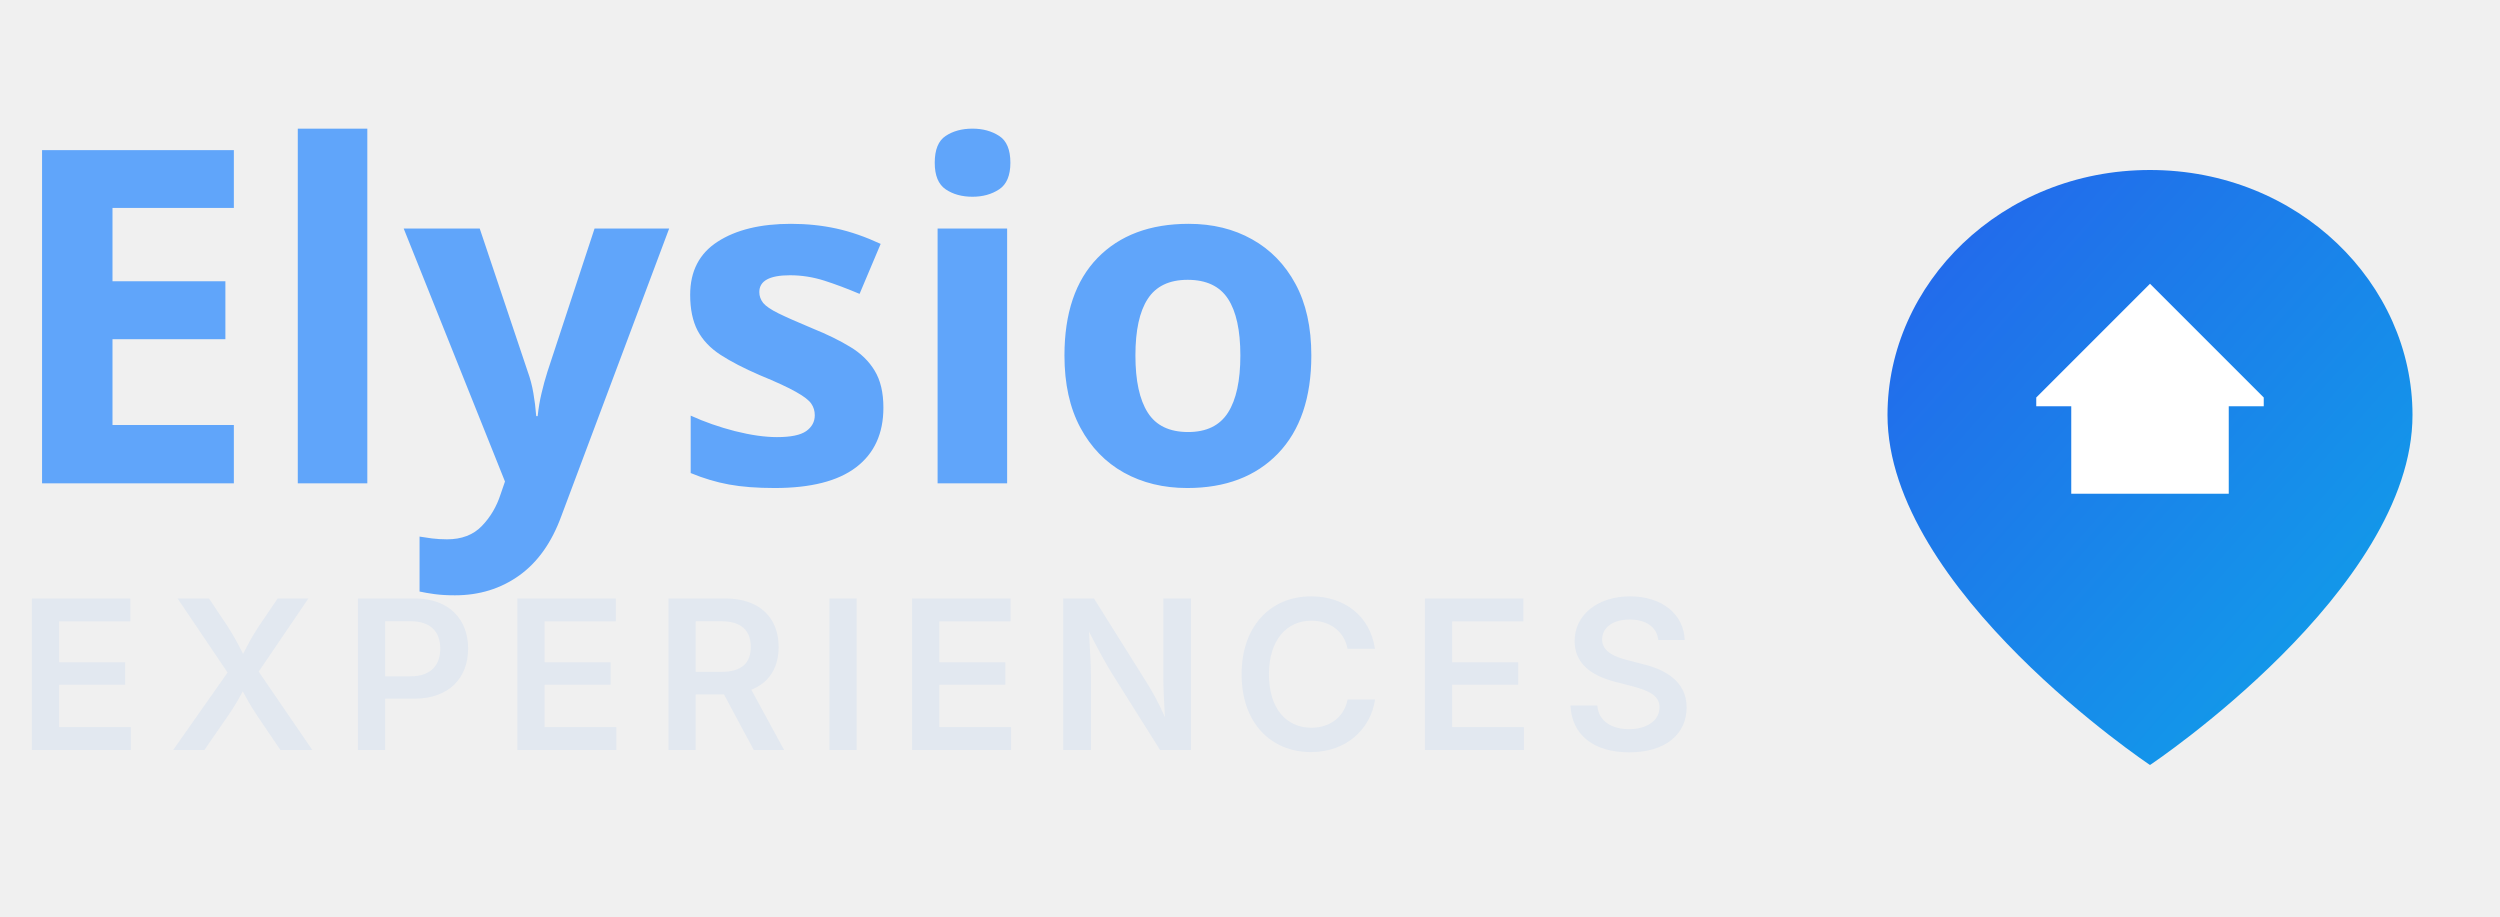
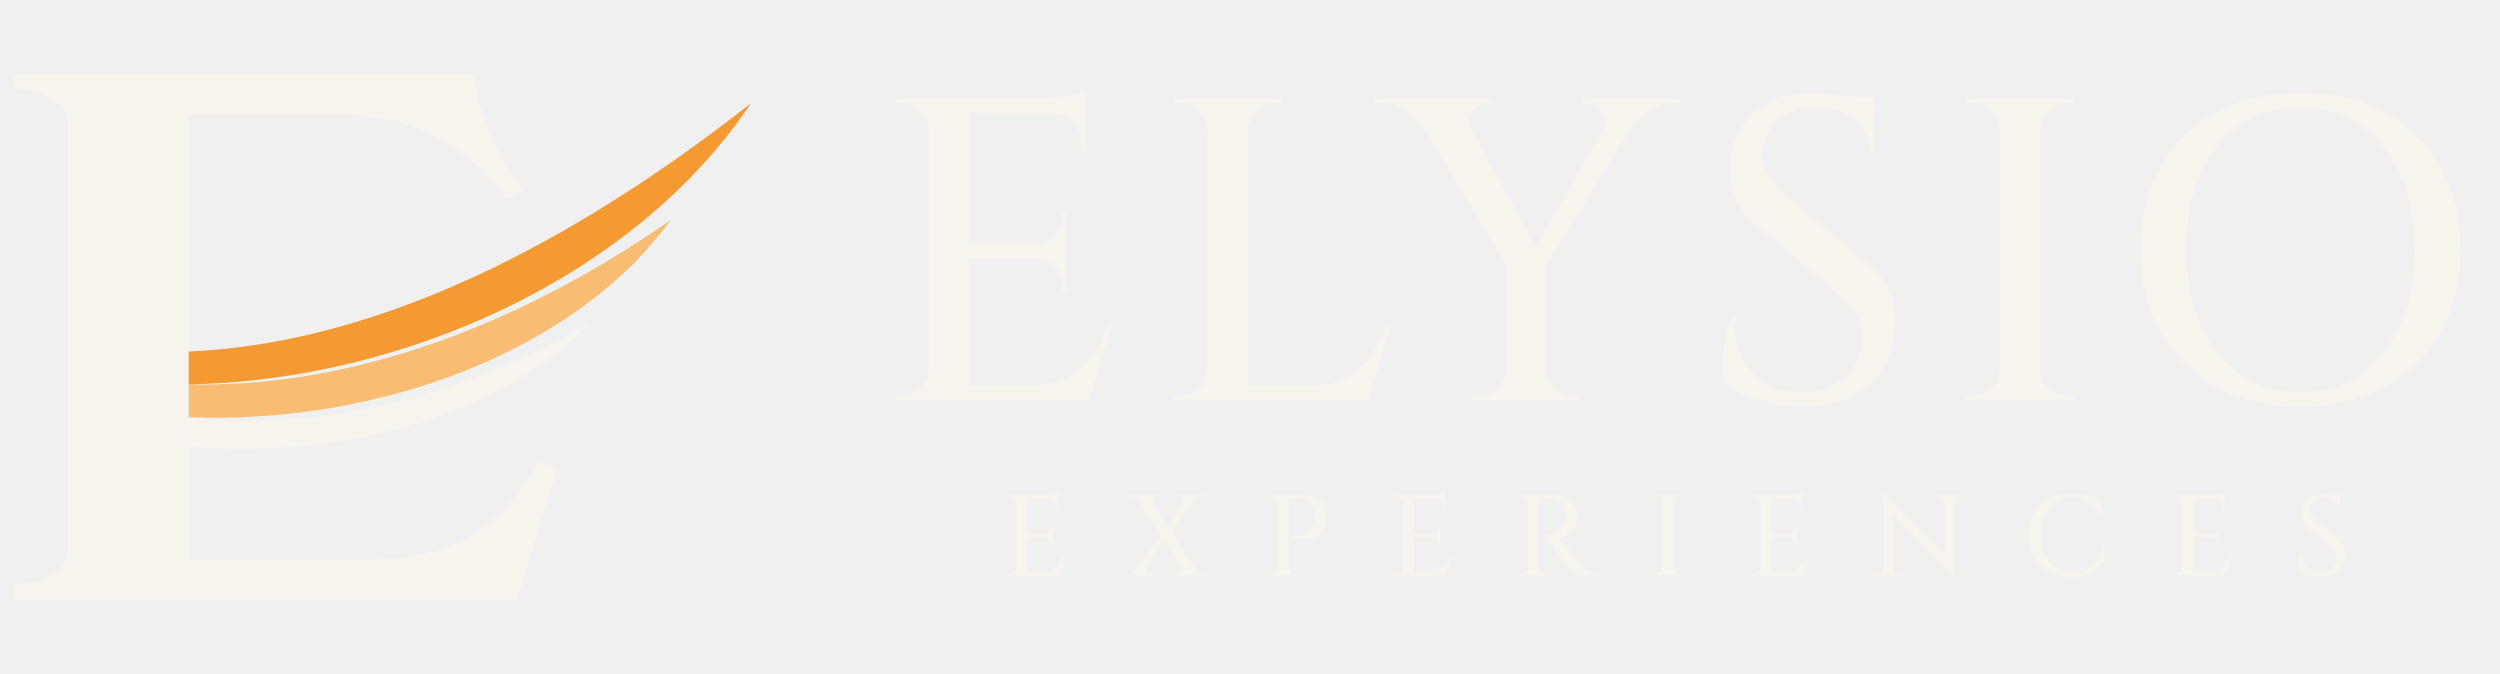
- <svg xmlns="http://www.w3.org/2000/svg" viewBox="0 0 300 110">
-   <defs>
-     <linearGradient id="pinGrad" x1="0%" y1="0%" x2="100%" y2="100%">
-       <stop offset="0%" stop-color="#2563EB" />
-       <stop offset="100%" stop-color="#0EA5E9" />
-     </linearGradient>
-   </defs>
-   <text x="0" y="58" font-family="Manrope, sans-serif" font-size="56" font-weight="700" fill="#60A5FA">Elysio</text>
-   <text x="2" y="90" font-family="Inter, sans-serif" font-size="25" font-weight="600" letter-spacing="3" fill="#E2E8F0">EXPERIENCES</text>
-   <g transform="translate(258,54) scale(1.05)">
-     <path d="M0,-32 C17,-32 30,-19 30,-4 C30,16 0,36 0,36 C0,36 -30,16 -30,-4 C-30,-19 -17,-32 0,-32 Z" fill="url(#pinGrad)" />
-     <g transform="translate(0,-8)">
-       <path d="M-13,2 L0,-11 L13,2 L13,3 L9,3 L9,13 L-9,13 L-9,3 L-13,3 Z" fill="#FFFFFF" />
-     </g>
+ <svg xmlns="http://www.w3.org/2000/svg" viewBox="0 0 371 100" width="371" height="100" role="img" aria-label="Elysio Experiences">
+   <g transform="translate(-12.08 -4.17) scale(0.5417)">
+     <path fill="#F7F4ED" d="M26,28 L152,28 C154,40 158,50 166,60 L161,62 C150,48 138,40 116,39 L74,39 L74,161 L124,161 C146,161 160,152 170,134 L175,136 L164,172 L26,172 L26,168 C36,167 41,164 41,157 L41,43 C41,36 36,33 26,32 Z" />
+     <path fill="#F7F4ED" d="M74,122 C108,126 146,118 184,96 C162,120 118,134 74,130 Z" />
+     <path fill="#F8BC72" d="M74,113 C114,114 160,100 206,68 C180,104 126,124 74,122 Z" />
+     <path fill="#F59A32" d="M74,104 C120,102 172,80 228,36 C196,84 132,112 74,113 Z" />
  </g>
+   <path fill="#F7F4ED" transform="translate(129.42 59.45) scale(0.064)" d="M131-700L224-700L224 0L131 0L131-700M221-35L492-35L500 0L221 0L221-35M221-362L451-362L451-328L221-328L221-362M221-700L496-700L496-665L221-665L221-700M547-176L557-176L503 0L327 0L363-35Q415-35 450-52.5Q485-70 508-102Q531-134 547-176M381-330L451-330L451-254L441-254L441-267Q441-292 424-310Q407-328 381-328L381-330M441-436L451-436L451-360L381-360L381-362Q407-363 424-381Q441-399 441-424L441-436M413-668L496-668L496-576L486-576L486-592Q486-623 465.5-644Q445-665 413-666L413-668M496-718L496-689L374-700Q396-700 420.5-703Q445-706 466-710Q487-714 496-718M131-73L134-73L134 0L54 0L54-10Q54-10 60.5-10Q67-10 67-10Q93-10 111.5-28.5Q130-47 131-73M134-700L134-627L131-627Q131-653 112-671.5Q93-690 67-690Q67-690 61-690Q55-690 55-690L54-700M778-700L871-700L871 0L778 0L778-700M868-35L1139-35L1147 0L868 0L868-35M1194-176L1204-176L1150 0L974 0L1010-35Q1062-35 1097-52.5Q1132-70 1155-102Q1178-134 1194-176M778-73L781-73L781 0L701 0L701-10Q701-10 707.5-10Q714-10 714-10Q740-10 758.5-28.5Q777-47 778-73M781-700L781-627L778-627Q777-653 758.5-671.5Q740-690 714-690Q714-690 707.5-690Q701-690 701-690L701-700L781-700M871-627L868-627L868-700L948-700L948-690Q947-690 941-690Q935-690 935-690Q909-690 890.5-671.5Q872-653 871-627M1239-699L1353-699L1552-332L1476-304L1239-699M1470-322L1563-322L1563 0L1470 0L1470-322M1514-312L1735-699L1802-699L1555-301L1514-312M1760-631L1694-628Q1703-642 1699-656.5Q1695-671 1684-680.5Q1673-690 1659-690Q1659-690 1653-690Q1647-690 1647-690L1647-700L1875-700L1875-690L1861-690Q1830-690 1803-672Q1776-654 1760-631M1391-628L1279-631Q1265-654 1238-672Q1211-690 1179-690L1165-690L1165-700L1439-700L1439-690Q1439-690 1432.5-690Q1426-690 1426-690Q1404-690 1392.5-669.5Q1381-649 1391-628M1470-73L1472-73L1472 0L1393 0L1393-10Q1393-10 1399-10Q1405-10 1406-10Q1432-10 1450.5-28.5Q1469-47 1470-73M1560 0L1560-73L1563-73Q1563-47 1582-28.5Q1601-10 1627-10Q1627-10 1633-10Q1639-10 1639-10L1639 0M2177-714Q2194-714 2216-712Q2238-710 2260.5-706.5Q2283-703 2300.5-699.5Q2318-696 2326-692L2322-573L2313-573Q2313-622 2278-651Q2243-680 2190-680Q2134-680 2099.5-647.5Q2065-615 2065-571Q2064-549 2076.5-524.5Q2089-500 2115-479L2310-316Q2345-289 2359.5-253.5Q2374-218 2373-180Q2371-92 2314-39Q2257 14 2160 14Q2129 14 2093.5 8Q2058 2 2027-10.5Q1996-23 1977-43Q1972-61 1972.5-87.5Q1973-114 1978.5-142Q1984-170 1993-192L2002-192Q1997-141 2016.5-101Q2036-61 2073.5-39.5Q2111-18 2160-20Q2219-22 2257.5-56.5Q2296-91 2296-147Q2296-176 2283-200Q2270-224 2243-243L2057-401Q2019-429 2003-467Q1987-505 1989-543Q1991-588 2013-627.5Q2035-667 2076.5-690.5Q2118-714 2177-714M2236-704L2326-704L2326-683L2236-683M2615-700L2708-700L2708 0L2615 0L2615-700M2615-73L2618-73L2618 0L2538 0L2538-10Q2538-10 2544.5-10Q2551-10 2551-10Q2577-10 2595.5-28.5Q2614-47 2615-73M2618-700L2618-627L2615-627Q2614-653 2595.5-671.5Q2577-690 2551-690Q2551-690 2544.5-690Q2538-690 2538-690L2538-700L2618-700M2705 0L2705-73L2708-73Q2709-47 2727.5-28.5Q2746-10 2772-10Q2772-10 2778-10Q2784-10 2785-10L2785 0L2705 0M2708-627L2705-627L2705-700L2785-700L2785-690Q2784-690 2778-690Q2772-690 2772-690Q2746-690 2727.5-671.5Q2709-653 2708-627M3311-714Q3423-714 3506.5-669Q3590-624 3636.5-542Q3683-460 3683-350Q3683-240 3636.5-158Q3590-76 3506.5-31Q3423 14 3311 14Q3201 14 3117.5-31Q3034-76 2987.5-158Q2941-240 2941-350Q2941-460 2987.5-542Q3034-624 3117.5-669Q3201-714 3311-714M3311-20Q3392-20 3451-61Q3510-102 3543-176Q3576-250 3576-350Q3576-450 3543-524Q3510-598 3451-639Q3392-680 3311-680Q3232-680 3172.5-639Q3113-598 3080-524Q3047-450 3047-350Q3047-250 3080-176Q3113-102 3172.5-61Q3232-20 3311-20" />
+   <path fill="#F7F4ED" transform="translate(148.63 85.35) scale(0.017)" d="M131-700L224-700L224 0L131 0L131-700M221-35L492-35L500 0L221 0L221-35M221-362L451-362L451-328L221-328L221-362M221-700L496-700L496-665L221-665L221-700M547-176L557-176L503 0L327 0L363-35Q415-35 450-52.5Q485-70 508-102Q531-134 547-176M381-330L451-330L451-254L441-254L441-267Q441-292 424-310Q407-328 381-328L381-330M441-436L451-436L451-360L381-360L381-362Q407-363 424-381Q441-399 441-424L441-436M413-668L496-668L496-576L486-576L486-592Q486-623 465.5-644Q445-665 413-666L413-668M496-718L496-689L374-700Q396-700 420.5-703Q445-706 466-710Q487-714 496-718M131-73L134-73L134 0L54 0L54-10Q54-10 60.5-10Q67-10 67-10Q93-10 111.5-28.5Q130-47 131-73M134-700L134-627L131-627Q131-653 112-671.5Q93-690 67-690Q67-690 61-690Q55-690 55-690L54-700M1166-700L1276-700L1724-1L1612-1L1166-700M1196-69L1266-72Q1257-58 1261-43.5Q1265-29 1276.5-19.5Q1288-10 1301-10Q1301-10 1307.5-10Q1314-10 1314-10L1314 0L1080 0L1080-10L1094-10Q1126-10 1153-28Q1180-46 1196-69M1149-1L1400-369L1432-327L1220-1L1149-1M1566-72L1681-68Q1697-45 1724-27.5Q1751-10 1782-10L1796-10L1796 0L1519 0L1519-10Q1519-10 1525.5-10Q1532-10 1532-10Q1552-10 1565.5-30Q1579-50 1566-72M1095-700L1370-700L1370-690Q1370-690 1364-690Q1358-690 1358-690Q1344-690 1332.5-680.5Q1321-671 1318-656.5Q1315-642 1323-628L1210-631Q1194-654 1167.5-672Q1141-690 1109-690L1095-690L1095-700M1633-700L1704-700L1467-350L1431-382L1633-700M1540-700L1772-700L1772-690L1758-690Q1727-690 1700.5-672Q1674-654 1657-631L1587-628Q1596-642 1592.5-656.5Q1589-671 1578-680.5Q1567-690 1553-690Q1553-690 1547-690Q1541-690 1541-690M2491-700L2619-700Q2691-700 2739.5-676.5Q2788-653 2813.5-609.5Q2839-566 2839-507Q2840-460 2821.5-421.5Q2803-383 2772-357Q2741-331 2701.5-318.5Q2662-306 2620-310Q2578-314 2538-337L2538-347Q2538-347 2553.5-345.5Q2569-344 2593.5-346Q2618-348 2644.5-358Q2671-368 2694.5-392Q2718-416 2730-457Q2733-469 2735-485.5Q2737-502 2736-517Q2735-584 2700.5-625Q2666-666 2603-666L2501-666Q2501-666 2498.5-674.5Q2496-683 2493.5-691.5Q2491-700 2491-700M2411-700L2504-700L2504 0L2411 0L2411-700M2411-73L2414-73L2414 0L2334 0L2334-10Q2334-10 2340.5-10Q2347-10 2347-10Q2373-10 2391.5-28.5Q2410-47 2411-73M2414-700L2414-627L2411-627Q2411-653 2392-671.5Q2373-690 2347-690Q2347-690 2341-690Q2335-690 2335-690L2334-700L2414-700M2501 0L2501-73L2504-73Q2505-47 2523.5-28.5Q2542-10 2568-10Q2569-10 2575-10Q2581-10 2581-10L2581 0M3509-700L3602-700L3602 0L3509 0L3509-700M3599-35L3870-35L3878 0L3599 0L3599-35M3599-362L3829-362L3829-328L3599-328L3599-362M3599-700L3874-700L3874-665L3599-665L3599-700M3925-176L3935-176L3881 0L3705 0L3741-35Q3793-35 3828-52.5Q3863-70 3886-102Q3909-134 3925-176M3759-330L3829-330L3829-254L3819-254L3819-267Q3819-292 3802-310Q3785-328 3759-328L3759-330M3819-436L3829-436L3829-360L3759-360L3759-362Q3785-363 3802-381Q3819-399 3819-424L3819-436M3791-668L3874-668L3874-576L3864-576L3864-592Q3864-623 3843.5-644Q3823-665 3791-666L3791-668M3874-718L3874-689L3752-700Q3774-700 3798.5-703Q3823-706 3844-710Q3865-714 3874-718M3509-73L3512-73L3512 0L3432 0L3432-10Q3432-10 3438.5-10Q3445-10 3445-10Q3471-10 3489.5-28.5Q3508-47 3509-73M3512-700L3512-627L3509-627Q3509-653 3490-671.5Q3471-690 3445-690Q3445-690 3439-690Q3433-690 3433-690L3432-700M4677-700L4814-700Q4859-700 4898-688Q4937-676 4964.5-652.5Q4992-629 5008-594Q5024-559 5024-512Q5024-466 5003-422.5Q4982-379 4944.5-351Q4907-323 4856-321Q4878-313 4900-290Q4922-267 4938-245Q4938-244 4950.5-226Q4963-208 4982-181.5Q5001-155 5020.5-129Q5040-103 5055-86Q5075-62 5094.5-45.5Q5114-29 5136.5-19.5Q5159-10 5187-10L5187 0L5117 0Q5069 0 5032-12.5Q4995-25 4968-46.5Q4941-68 4922-93Q4918-100 4905.5-119Q4893-138 4877.5-162.5Q4862-187 4847-211Q4832-235 4821-252.5Q4810-270 4807-275Q4790-302 4769-321.5Q4748-341 4723-342L4723-352Q4724-352 4737.5-351.5Q4751-351 4769-352Q4795-353 4824.5-361Q4854-369 4878.5-392Q4903-415 4915-460Q4918-470 4919.5-485Q4921-500 4920-516Q4919-585 4885.5-623.5Q4852-662 4798-664Q4775-666 4750-665.5Q4725-665 4707-665Q4689-665 4687-665Q4687-666 4684.5-674.5Q4682-683 4679.5-691.5Q4677-700 4677-700M4597-700L4690-700L4690 0L4597 0L4597-700M4597-73L4600-73L4600 0L4520 0L4520-10Q4520-10 4526.5-10Q4533-10 4533-10Q4559-10 4577.5-28.5Q4596-47 4597-73M4600-700L4600-627L4597-627Q4596-653 4577.5-671.5Q4559-690 4533-690Q4533-690 4526.5-690Q4520-690 4520-690L4520-700L4600-700M4687 0L4687-73L4690-73Q4690-47 4709-28.5Q4728-10 4754-10Q4755-10 4760.5-10Q4766-10 4766-10L4766 0M5772-700L5865-700L5865 0L5772 0L5772-700M5772-73L5775-73L5775 0L5695 0L5695-10Q5695-10 5701.5-10Q5708-10 5708-10Q5734-10 5752.5-28.5Q5771-47 5772-73M5775-700L5775-627L5772-627Q5771-653 5752.5-671.5Q5734-690 5708-690Q5708-690 5701.5-690Q5695-690 5695-690L5695-700L5775-700M5862 0L5862-73L5865-73Q5866-47 5884.5-28.5Q5903-10 5929-10Q5929-10 5935-10Q5941-10 5942-10L5942 0L5862 0M5865-627L5862-627L5862-700L5942-700L5942-690Q5941-690 5935-690Q5929-690 5929-690Q5903-690 5884.5-671.5Q5866-653 5865-627M6626-700L6719-700L6719 0L6626 0L6626-700M6716-35L6987-35L6995 0L6716 0L6716-35M6716-362L6946-362L6946-328L6716-328L6716-362M6716-700L6991-700L6991-665L6716-665L6716-700M7042-176L7052-176L6998 0L6822 0L6858-35Q6910-35 6945-52.5Q6980-70 7003-102Q7026-134 7042-176M6876-330L6946-330L6946-254L6936-254L6936-267Q6936-292 6919-310Q6902-328 6876-328L6876-330M6936-436L6946-436L6946-360L6876-360L6876-362Q6902-363 6919-381Q6936-399 6936-424L6936-436M6908-668L6991-668L6991-576L6981-576L6981-592Q6981-623 6960.5-644Q6940-665 6908-666L6908-668M6991-718L6991-689L6869-700Q6891-700 6915.5-703Q6940-706 6961-710Q6982-714 6991-718M6626-73L6629-73L6629 0L6549 0L6549-10Q6549-10 6555.5-10Q6562-10 6562-10Q6588-10 6606.5-28.5Q6625-47 6626-73M6629-700L6629-627L6626-627Q6626-653 6607-671.5Q6588-690 6562-690Q6562-690 6556-690Q6550-690 6550-690L6549-700M7712-601L7702-715L8302-99L8312 14L7712-601M7702-71L7705-71L7705 0L7622 0L7622-10Q7622-10 7631-10Q7640-10 7641-10Q7666-10 7684-28Q7702-46 7702-71M7777-71L7780-71Q7780-46 7798-28Q7816-10 7841-10Q7842-10 7851-10Q7860-10 7860-10L7860 0L7777 0L7777-71M7692-715L7702-715L7779-627L7780 0L7702 0L7702-590Q7702-643 7697-679Q7692-715 7692-715M8234-700L8311-700L8311-114Q8311-80 8313.5-50.5Q8316-21 8318.5-3.5Q8321 14 8321 14L8312 14L8234-75L8234-700M8308-700L8391-700L8391-690Q8391-690 8382-690Q8373-690 8373-690Q8348-690 8330-672.5Q8312-655 8311-629L8308-629L8308-700M8153-690L8153-700L8236-700L8236-629L8234-629Q8233-655 8215.5-672.5Q8198-690 8172-690Q8172-690 8163-690Q8154-690 8153-690M9618-292L9626-292L9621-130Q9596-89 9557.5-56.5Q9519-24 9465-5Q9411 14 9340 14Q9230 13 9145.5-31.5Q9061-76 9014-157.5Q8967-239 8967-351Q8967-461 9013.5-542.5Q9060-624 9144.5-669Q9229-714 9345-714Q9421-714 9482-695.5Q9543-677 9586-650L9600-499L9591-499Q9567-591 9501.5-635.5Q9436-680 9349-680Q9263-680 9201-639.5Q9139-599 9105-525.5Q9071-452 9071-352Q9071-253 9104.5-179Q9138-105 9198.5-63.5Q9259-22 9340-20Q9413-20 9471-46Q9529-72 9567-131.5Q9605-191 9618-292M10309-700L10402-700L10402 0L10309 0L10309-700M10399-35L10670-35L10678 0L10399 0L10399-35M10399-362L10629-362L10629-328L10399-328L10399-362M10399-700L10674-700L10674-665L10399-665L10399-700M10725-176L10735-176L10681 0L10505 0L10541-35Q10593-35 10628-52.5Q10663-70 10686-102Q10709-134 10725-176M10559-330L10629-330L10629-254L10619-254L10619-267Q10619-292 10602-310Q10585-328 10559-328L10559-330M10619-436L10629-436L10629-360L10559-360L10559-362Q10585-363 10602-381Q10619-399 10619-424L10619-436M10591-668L10674-668L10674-576L10664-576L10664-592Q10664-623 10643.5-644Q10623-665 10591-666L10591-668M10674-718L10674-689L10552-700Q10574-700 10598.5-703Q10623-706 10644-710Q10665-714 10674-718M10309-73L10312-73L10312 0L10232 0L10232-10Q10232-10 10238.5-10Q10245-10 10245-10Q10271-10 10289.5-28.5Q10308-47 10309-73M10312-700L10312-627L10309-627Q10309-653 10290-671.5Q10271-690 10245-690Q10245-690 10239-690Q10233-690 10233-690L10232-700M11533-714Q11550-714 11572-712Q11594-710 11616.5-706.5Q11639-703 11656.5-699.5Q11674-696 11682-692L11678-573L11669-573Q11669-622 11634-651Q11599-680 11546-680Q11490-680 11455.5-647.5Q11421-615 11421-571Q11420-549 11432.5-524.5Q11445-500 11471-479L11666-316Q11701-289 11715.5-253.5Q11730-218 11729-180Q11727-92 11670-39Q11613 14 11516 14Q11485 14 11449.5 8Q11414 2 11383-10.5Q11352-23 11333-43Q11328-61 11328.5-87.5Q11329-114 11334.5-142Q11340-170 11349-192L11358-192Q11353-141 11372.5-101Q11392-61 11429.5-39.5Q11467-18 11516-20Q11575-22 11613.5-56.5Q11652-91 11652-147Q11652-176 11639-200Q11626-224 11599-243L11413-401Q11375-429 11359-467Q11343-505 11345-543Q11347-588 11369-627.5Q11391-667 11432.5-690.5Q11474-714 11533-714M11592-704L11682-704L11682-683L11592-683" />
</svg>
